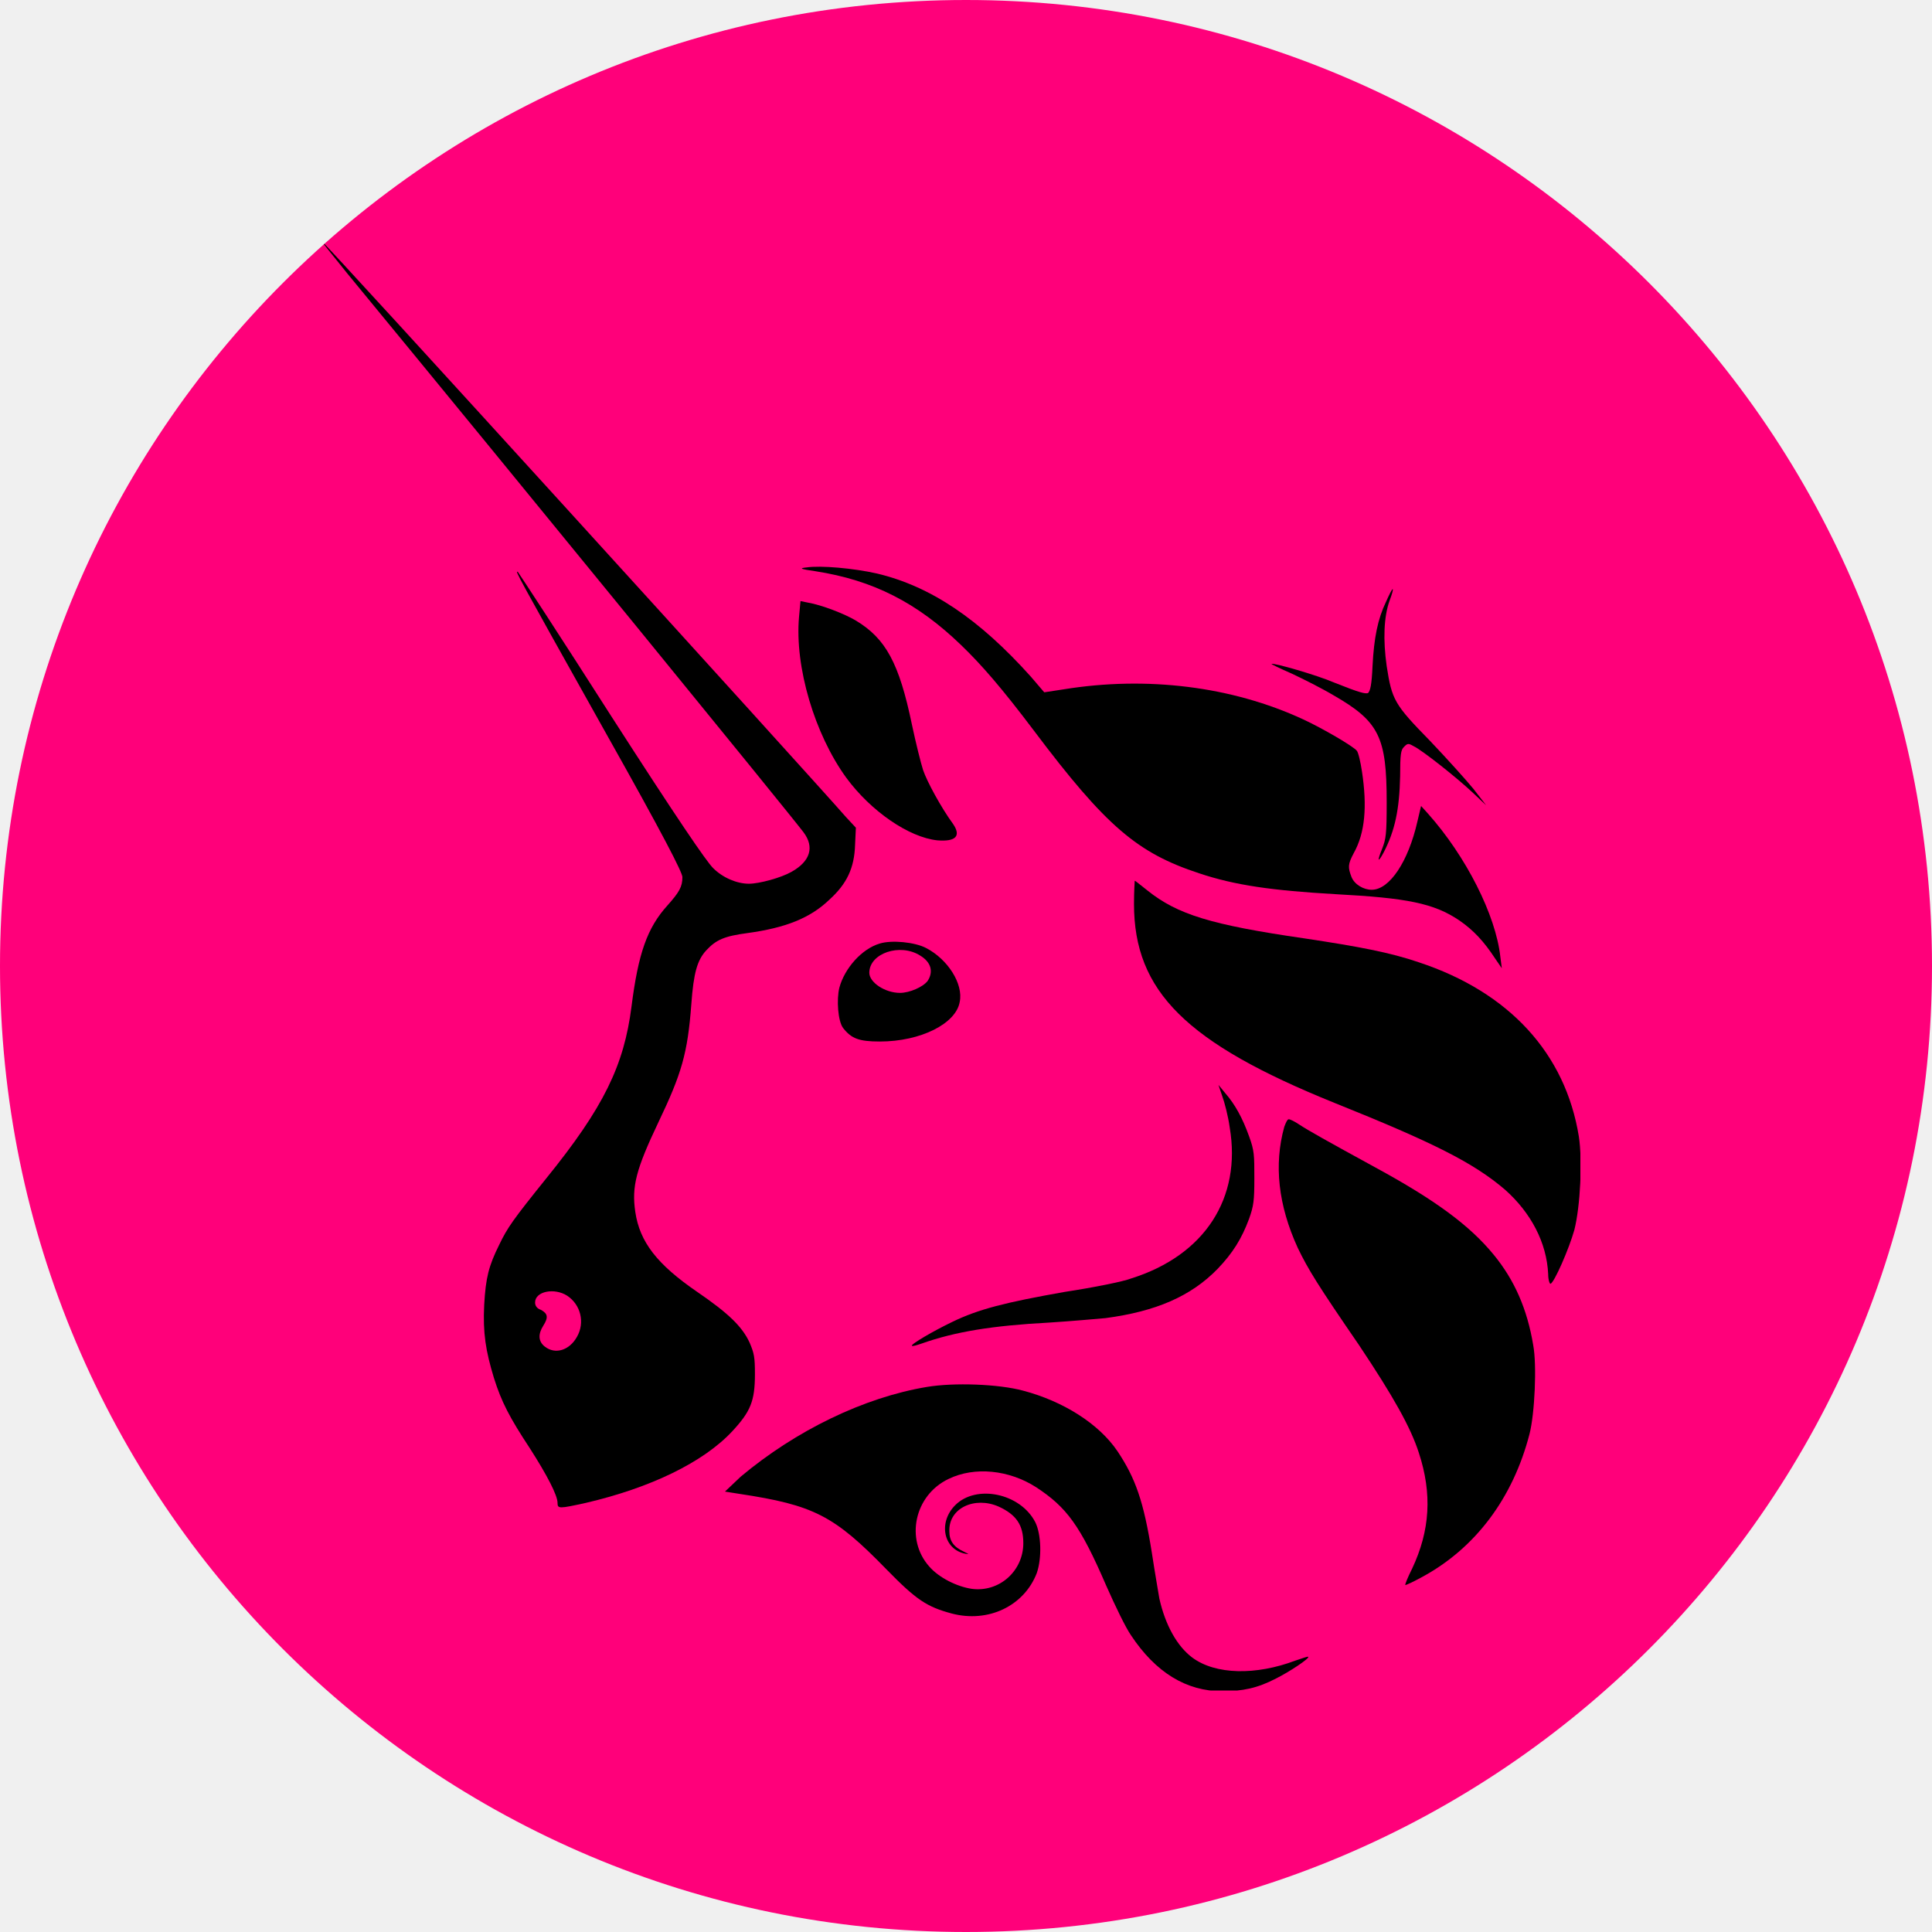
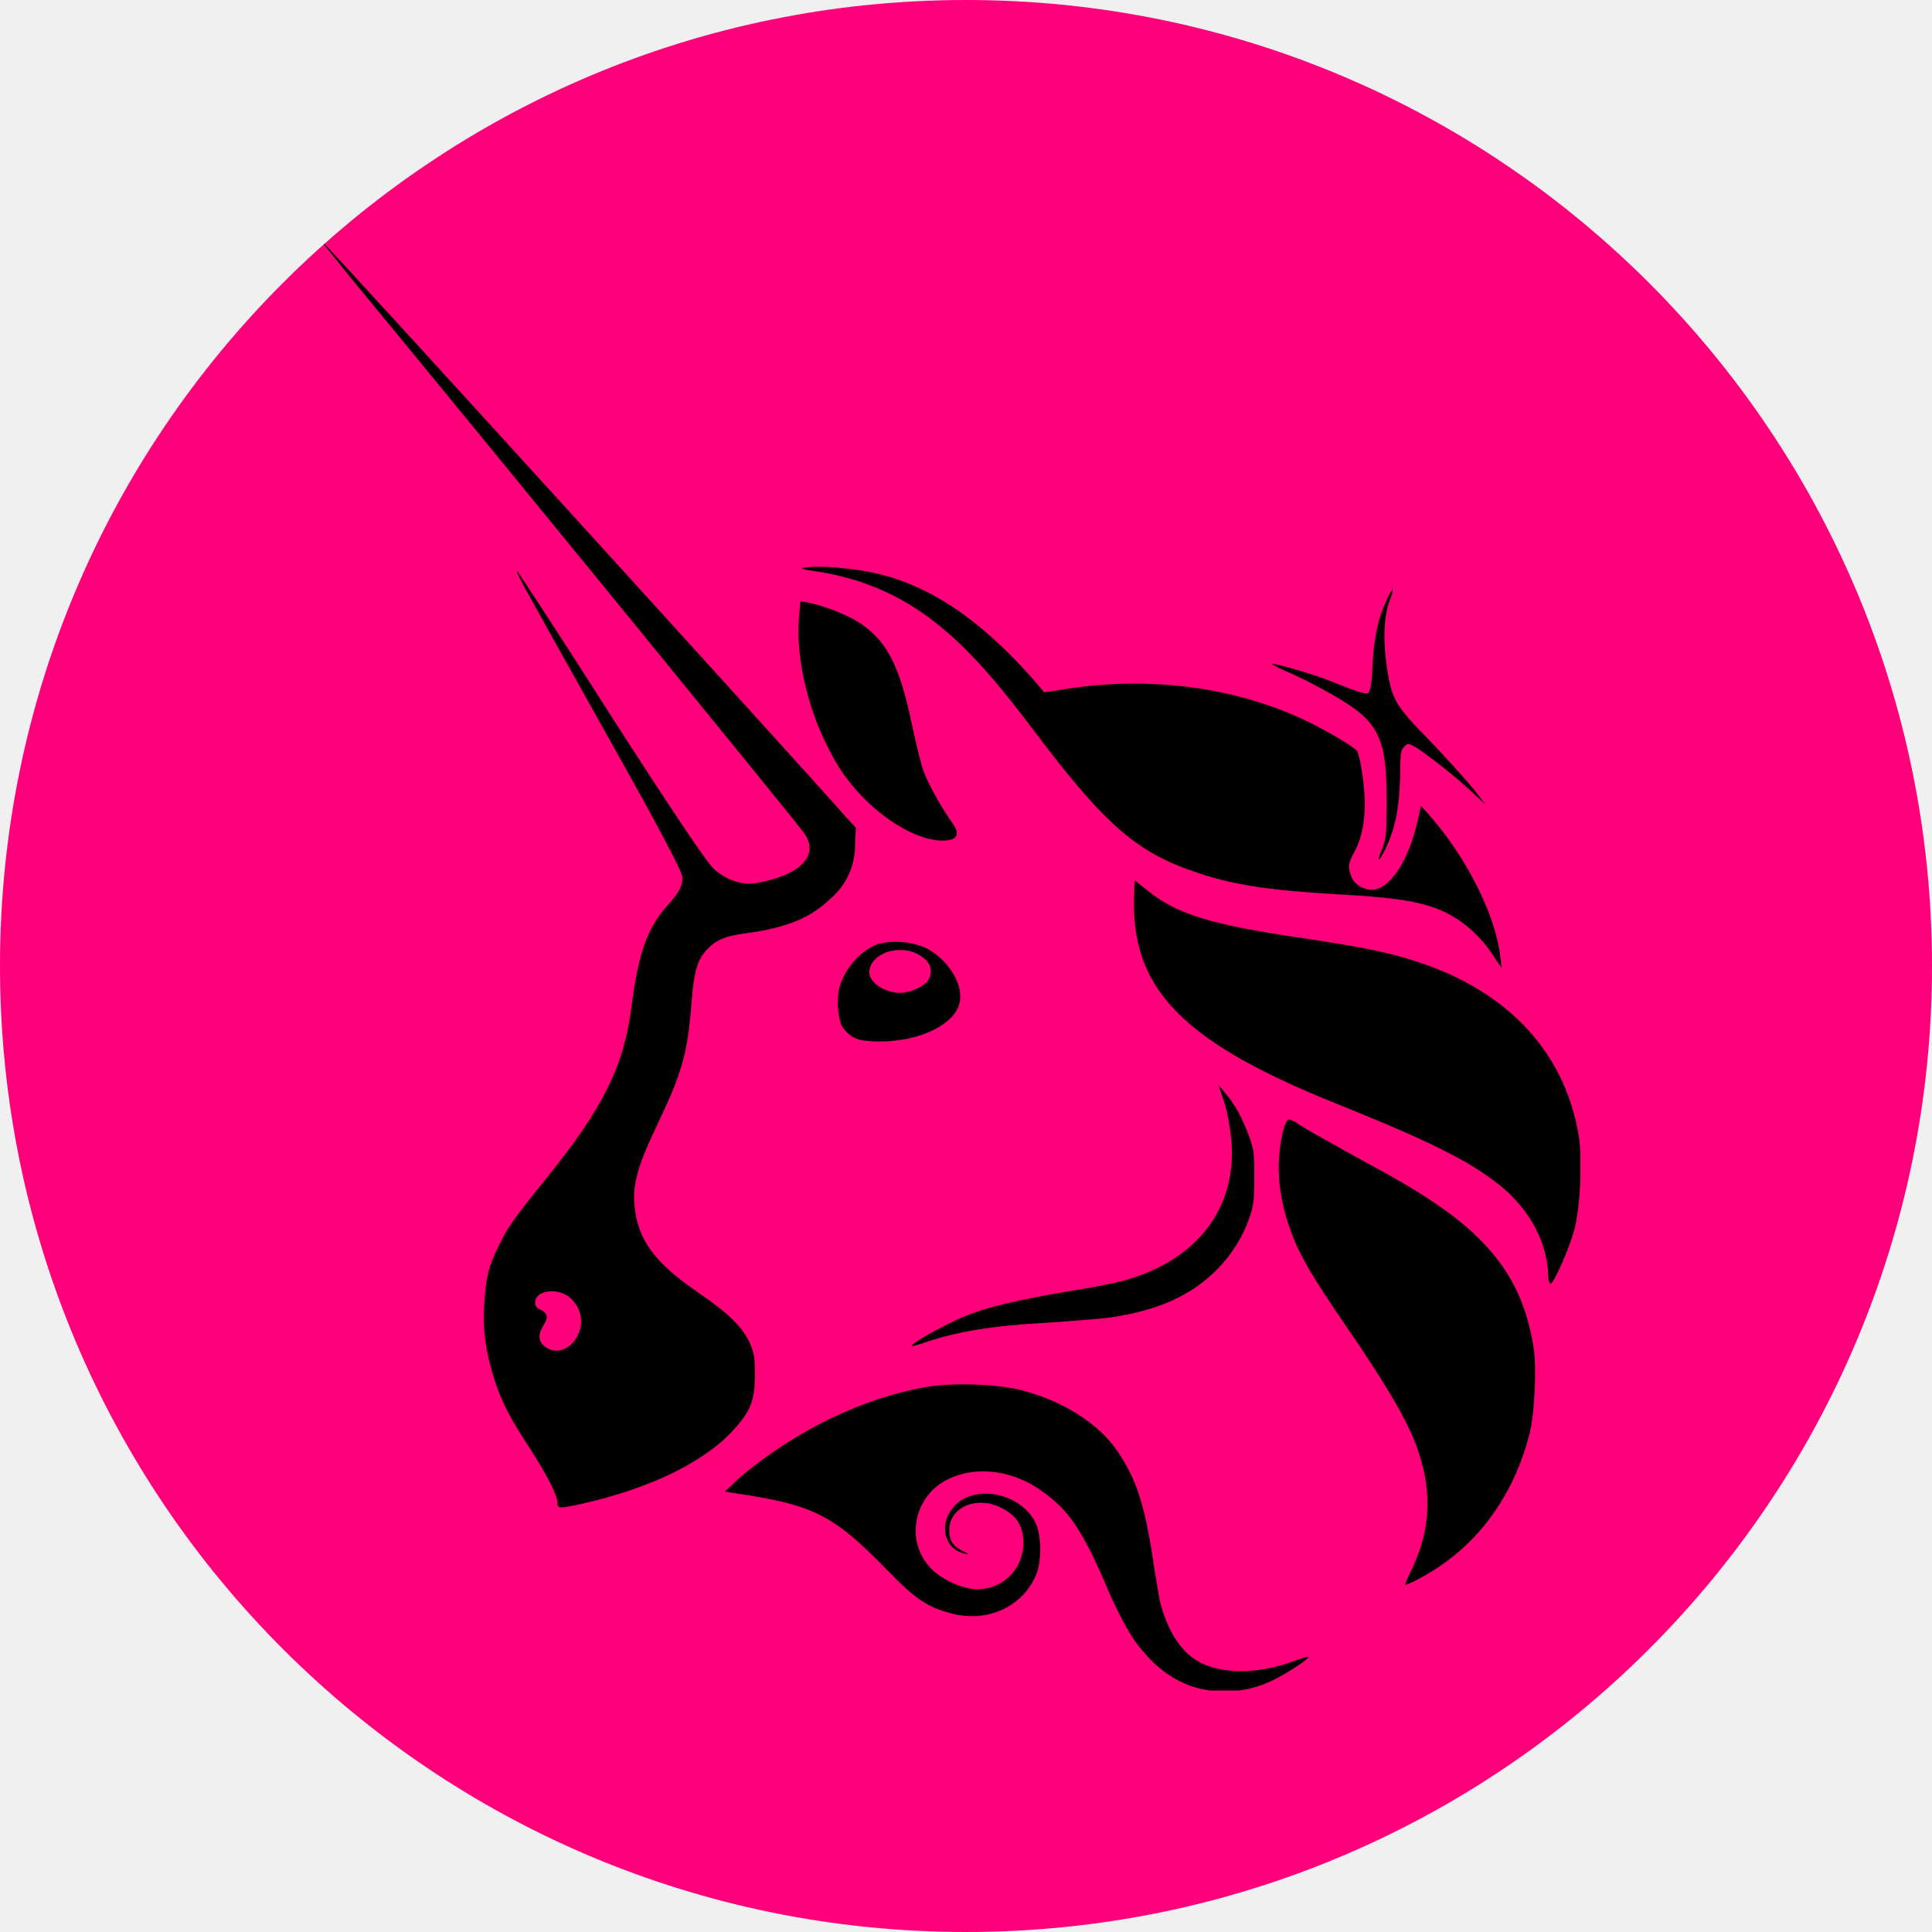
- <svg xmlns="http://www.w3.org/2000/svg" width="24" height="24" viewBox="0 0 24 24" fill="none">
-   <g clip-path="url(#clip0_14_5350)">
-     <rect width="24" height="24" fill="#FF007A" />
-     <g clip-path="url(#clip1_14_5350)">
-       <path d="M10.13 7.096C9.935 7.068 9.926 7.059 10.018 7.049C10.195 7.022 10.604 7.059 10.892 7.124C11.56 7.282 12.164 7.69 12.805 8.405L12.972 8.6L13.214 8.563C14.245 8.396 15.303 8.526 16.186 8.935C16.427 9.046 16.808 9.269 16.854 9.325C16.873 9.344 16.901 9.464 16.919 9.585C16.985 10.021 16.957 10.347 16.817 10.597C16.743 10.737 16.743 10.774 16.789 10.895C16.827 10.988 16.938 11.053 17.04 11.053C17.263 11.053 17.495 10.7 17.607 10.207L17.653 10.012L17.737 10.105C18.21 10.634 18.582 11.368 18.638 11.888L18.656 12.028L18.573 11.907C18.433 11.693 18.303 11.554 18.127 11.433C17.811 11.22 17.477 11.155 16.594 11.108C15.796 11.062 15.341 10.997 14.895 10.848C14.133 10.597 13.743 10.272 12.842 9.074C12.443 8.545 12.192 8.257 11.941 8.015C11.393 7.486 10.845 7.207 10.13 7.096Z" fill="black" />
-       <path d="M17.05 8.275C17.068 7.923 17.115 7.69 17.217 7.477C17.254 7.393 17.291 7.319 17.3 7.319C17.31 7.319 17.291 7.384 17.263 7.458C17.189 7.662 17.18 7.95 17.226 8.275C17.291 8.693 17.319 8.749 17.765 9.204C17.969 9.418 18.211 9.687 18.303 9.799L18.461 10.003L18.303 9.854C18.108 9.669 17.663 9.316 17.56 9.269C17.495 9.232 17.486 9.232 17.44 9.279C17.402 9.316 17.393 9.371 17.393 9.641C17.384 10.059 17.328 10.319 17.189 10.588C17.115 10.727 17.105 10.7 17.17 10.542C17.217 10.421 17.226 10.365 17.226 9.966C17.226 9.158 17.133 8.963 16.567 8.638C16.427 8.554 16.186 8.433 16.047 8.368C15.898 8.303 15.786 8.248 15.796 8.248C15.814 8.229 16.362 8.387 16.576 8.48C16.901 8.61 16.957 8.619 16.994 8.61C17.022 8.582 17.04 8.508 17.05 8.275Z" fill="black" />
-       <path d="M10.511 9.659C10.121 9.121 9.87 8.285 9.926 7.662L9.944 7.467L10.037 7.486C10.204 7.514 10.492 7.625 10.632 7.709C11.003 7.932 11.17 8.238 11.328 9C11.375 9.223 11.44 9.483 11.467 9.566C11.514 9.706 11.69 10.031 11.839 10.235C11.941 10.384 11.876 10.458 11.644 10.439C11.291 10.402 10.817 10.077 10.511 9.659Z" fill="black" />
-       <path d="M16.576 13.7C14.737 12.957 14.087 12.316 14.087 11.229C14.087 11.071 14.096 10.941 14.096 10.941C14.105 10.941 14.17 10.997 14.254 11.062C14.625 11.359 15.043 11.489 16.204 11.657C16.882 11.759 17.272 11.833 17.625 11.954C18.749 12.325 19.446 13.087 19.613 14.118C19.659 14.415 19.632 14.982 19.557 15.279C19.492 15.511 19.306 15.938 19.26 15.948C19.251 15.948 19.232 15.901 19.232 15.827C19.214 15.437 19.019 15.065 18.694 14.777C18.303 14.443 17.802 14.192 16.576 13.7Z" fill="black" />
-       <path d="M15.276 14.006C15.257 13.867 15.211 13.69 15.183 13.616L15.136 13.477L15.22 13.579C15.341 13.718 15.434 13.885 15.517 14.117C15.582 14.294 15.582 14.35 15.582 14.638C15.582 14.916 15.573 14.981 15.517 15.139C15.424 15.39 15.313 15.566 15.127 15.761C14.793 16.105 14.356 16.291 13.734 16.374C13.622 16.384 13.307 16.412 13.028 16.43C12.331 16.467 11.867 16.542 11.449 16.69C11.393 16.709 11.338 16.727 11.328 16.718C11.31 16.7 11.598 16.532 11.83 16.421C12.155 16.263 12.489 16.179 13.223 16.049C13.585 15.994 13.957 15.919 14.05 15.882C14.969 15.594 15.424 14.879 15.276 14.006Z" fill="black" />
-       <path d="M16.121 15.501C15.879 14.972 15.823 14.47 15.954 13.997C15.972 13.95 15.991 13.904 16.009 13.904C16.028 13.904 16.084 13.932 16.139 13.969C16.251 14.043 16.483 14.173 17.077 14.498C17.83 14.907 18.257 15.223 18.554 15.585C18.814 15.901 18.972 16.263 19.046 16.709C19.093 16.959 19.065 17.563 19 17.814C18.796 18.604 18.331 19.235 17.653 19.597C17.551 19.653 17.468 19.69 17.458 19.69C17.449 19.69 17.486 19.597 17.542 19.486C17.765 19.012 17.793 18.557 17.625 18.046C17.523 17.73 17.31 17.35 16.882 16.709C16.372 15.966 16.251 15.771 16.121 15.501Z" fill="black" />
-       <path d="M9.201 18.344C9.888 17.768 10.734 17.359 11.514 17.229C11.848 17.173 12.405 17.192 12.712 17.276C13.204 17.406 13.65 17.684 13.882 18.028C14.105 18.362 14.207 18.65 14.309 19.291C14.347 19.542 14.393 19.802 14.402 19.858C14.477 20.192 14.625 20.452 14.811 20.591C15.099 20.805 15.601 20.814 16.093 20.628C16.176 20.601 16.251 20.573 16.251 20.582C16.269 20.601 16.018 20.768 15.851 20.851C15.619 20.972 15.433 21.009 15.183 21.009C14.737 21.009 14.356 20.777 14.049 20.313C13.984 20.22 13.854 19.951 13.743 19.7C13.418 18.947 13.251 18.724 12.87 18.474C12.536 18.26 12.108 18.214 11.783 18.372C11.356 18.576 11.245 19.124 11.542 19.458C11.662 19.598 11.885 19.709 12.071 19.737C12.415 19.783 12.712 19.514 12.712 19.17C12.712 18.947 12.628 18.817 12.405 18.715C12.108 18.585 11.783 18.734 11.793 19.022C11.793 19.142 11.848 19.217 11.969 19.273C12.043 19.31 12.043 19.31 11.988 19.3C11.718 19.245 11.653 18.91 11.867 18.697C12.127 18.437 12.675 18.548 12.861 18.91C12.935 19.059 12.944 19.356 12.879 19.542C12.721 19.951 12.275 20.164 11.82 20.043C11.514 19.96 11.384 19.876 11.012 19.495C10.362 18.827 10.111 18.697 9.183 18.557L9.006 18.529L9.201 18.344Z" fill="black" />
-       <path fill-rule="evenodd" clip-rule="evenodd" d="M4.316 3.399C6.48 6.028 9.814 10.115 9.981 10.338C10.121 10.523 10.065 10.7 9.833 10.83C9.703 10.904 9.433 10.978 9.303 10.978C9.155 10.978 8.978 10.904 8.858 10.783C8.774 10.7 8.412 10.17 7.594 8.898C6.972 7.923 6.443 7.115 6.433 7.105C6.396 7.087 6.396 7.087 7.529 9.111C8.245 10.384 8.477 10.839 8.477 10.895C8.477 11.015 8.44 11.081 8.291 11.248C8.04 11.526 7.929 11.842 7.845 12.502C7.752 13.235 7.501 13.755 6.786 14.638C6.368 15.158 6.303 15.251 6.201 15.464C6.071 15.725 6.034 15.873 6.015 16.207C5.997 16.56 6.034 16.783 6.136 17.118C6.229 17.415 6.331 17.61 6.582 17.991C6.796 18.325 6.926 18.576 6.926 18.669C6.926 18.743 6.944 18.743 7.279 18.669C8.077 18.483 8.737 18.167 9.099 17.777C9.322 17.536 9.378 17.406 9.378 17.071C9.378 16.858 9.368 16.811 9.313 16.681C9.22 16.477 9.043 16.31 8.662 16.049C8.161 15.706 7.947 15.427 7.892 15.056C7.845 14.74 7.901 14.526 8.179 13.941C8.467 13.338 8.542 13.087 8.588 12.474C8.616 12.084 8.662 11.926 8.774 11.805C8.895 11.675 8.997 11.629 9.285 11.591C9.758 11.526 10.065 11.406 10.306 11.173C10.52 10.978 10.613 10.783 10.622 10.495L10.632 10.282L10.511 10.152C10.074 9.65 4.028 3 4 3C3.991 3 4.139 3.176 4.316 3.399ZM7.167 16.607C7.269 16.43 7.214 16.207 7.046 16.096C6.888 15.994 6.647 16.04 6.647 16.18C6.647 16.217 6.666 16.254 6.721 16.272C6.805 16.319 6.814 16.365 6.749 16.468C6.684 16.57 6.684 16.663 6.768 16.728C6.898 16.83 7.074 16.774 7.167 16.607Z" fill="black" />
-       <path fill-rule="evenodd" clip-rule="evenodd" d="M10.929 11.721C10.706 11.786 10.492 12.028 10.427 12.269C10.39 12.418 10.409 12.687 10.474 12.771C10.576 12.901 10.669 12.938 10.929 12.938C11.44 12.938 11.876 12.715 11.922 12.446C11.969 12.223 11.774 11.916 11.505 11.777C11.365 11.703 11.077 11.675 10.929 11.721ZM11.523 12.186C11.597 12.074 11.57 11.954 11.43 11.87C11.18 11.712 10.799 11.842 10.799 12.084C10.799 12.204 10.994 12.334 11.18 12.334C11.3 12.334 11.467 12.26 11.523 12.186Z" fill="black" />
+ <svg xmlns="http://www.w3.org/2000/svg" width="24" height="24" fill="none">
+   <g clip-path="url(#a)">
+     <path fill="#FF007A" d="M0 0h24v24H0z" />
+     <g fill="#000" clip-path="url(#b)">
+       <path d="M10.13 7.096c-.195-.028-.204-.037-.112-.047.177-.027.586.01.874.075.668.158 1.272.566 1.913 1.281l.167.195.242-.037c1.03-.167 2.09-.037 2.972.372.241.111.622.334.668.39.019.019.047.14.065.26.066.436.038.762-.102 1.012-.074.14-.074.177-.028.298.038.093.149.158.251.158.223 0 .455-.353.567-.846l.046-.195.084.093c.474.53.845 1.263.9 1.783l.02.14-.084-.121a1.6 1.6 0 0 0-.446-.474c-.316-.213-.65-.278-1.533-.325-.798-.046-1.254-.111-1.7-.26-.76-.25-1.151-.576-2.052-1.774-.4-.53-.65-.817-.9-1.059-.549-.53-1.097-.808-1.812-.92" />
+       <path d="M17.05 8.276c.018-.353.065-.586.167-.8a.6.6 0 0 1 .083-.157c.01 0-.009.065-.037.14-.074.204-.083.491-.037.816.065.418.093.474.539.93.204.213.446.482.538.594l.158.204-.158-.149c-.195-.185-.64-.538-.743-.585-.065-.037-.074-.037-.12.01-.038.037-.047.092-.047.362-.01.418-.065.678-.204.947-.074.14-.084.112-.019-.046.047-.121.056-.177.056-.576 0-.808-.093-1.003-.66-1.328a7 7 0 0 0-.52-.27 2 2 0 0 1-.25-.12c.018-.019.566.139.78.232.325.13.38.14.418.13.028-.028.046-.102.056-.335M10.51 9.66c-.39-.54-.64-1.375-.584-1.998l.018-.195.093.019c.167.028.455.14.595.223.371.223.538.53.696 1.29.047.224.112.484.14.567.046.14.222.465.371.67.102.148.037.222-.195.203-.353-.037-.827-.362-1.133-.78m6.065 4.041c-1.84-.743-2.49-1.384-2.49-2.47 0-.159.01-.289.01-.289.01 0 .074.056.158.121.371.297.79.427 1.95.595.678.102 1.068.176 1.421.297 1.124.371 1.82 1.133 1.988 2.164.046.297.019.864-.056 1.16-.065.233-.25.66-.297.67-.01 0-.028-.047-.028-.121-.018-.39-.213-.762-.538-1.05-.39-.334-.892-.585-2.118-1.077m-1.3.306a2 2 0 0 0-.093-.39l-.047-.14.084.103c.12.139.213.306.297.538.065.177.065.233.065.52 0 .28-.01.344-.065.502a1.7 1.7 0 0 1-.39.622c-.334.344-.77.53-1.393.613-.112.01-.427.038-.706.056-.697.037-1.161.112-1.579.26-.056.019-.111.037-.12.028-.02-.018.269-.186.5-.297.326-.158.66-.242 1.394-.372.362-.055.734-.13.827-.167.92-.288 1.374-1.003 1.226-1.876" />
+       <path d="M16.12 15.501q-.361-.794-.167-1.504c.02-.047.038-.093.056-.093a.4.4 0 0 1 .13.065c.112.074.344.204.938.53.753.408 1.18.724 1.477 1.086.26.316.418.678.492 1.124.047.25.019.854-.046 1.105-.204.79-.669 1.421-1.347 1.783a1.3 1.3 0 0 1-.195.093c-.01 0 .028-.093.084-.204.223-.474.25-.929.083-1.44-.102-.316-.315-.696-.743-1.337-.51-.743-.631-.938-.761-1.208m-6.92 2.843c.687-.576 1.533-.985 2.313-1.115.334-.056.892-.037 1.198.047.492.13.938.408 1.17.752.223.334.325.622.428 1.263.037.25.083.51.092.567.075.334.223.594.41.733.287.214.789.223 1.28.037.084-.027.159-.055.159-.046.018.019-.233.186-.4.27a1.3 1.3 0 0 1-.668.157c-.446 0-.827-.232-1.134-.696a5 5 0 0 1-.306-.613c-.325-.753-.492-.976-.873-1.226-.334-.214-.762-.26-1.087-.102-.427.204-.538.752-.241 1.086.12.14.343.251.53.279a.567.567 0 0 0 .64-.567c0-.223-.084-.353-.306-.455-.298-.13-.623.019-.614.307 0 .12.056.195.177.25.074.038.074.038.019.028-.27-.055-.335-.39-.121-.603.26-.26.808-.149.994.213.074.149.083.446.018.632-.158.409-.604.622-1.059.501-.306-.083-.436-.167-.808-.548-.65-.668-.9-.798-1.83-.938l-.176-.028z" />
+       <path fill-rule="evenodd" d="M4.316 3.4c2.164 2.628 5.498 6.715 5.665 6.938.14.185.084.362-.148.492-.13.074-.4.148-.53.148a.67.67 0 0 1-.445-.195c-.084-.083-.446-.613-1.264-1.885a121 121 0 0 0-1.16-1.793c-.038-.018-.038-.018 1.095 2.006.716 1.273.948 1.728.948 1.784 0 .12-.037.186-.186.353-.25.278-.362.594-.446 1.254-.093.733-.344 1.253-1.059 2.136-.418.52-.483.613-.585.826-.13.26-.167.41-.186.743-.018.353.019.576.121.91.093.298.195.493.446.874.214.334.344.585.344.678 0 .074.018.074.353 0 .798-.186 1.458-.502 1.82-.892.223-.241.279-.371.279-.706 0-.213-.01-.26-.065-.39-.093-.204-.27-.371-.65-.632-.502-.343-.716-.622-.771-.993-.047-.316.009-.53.287-1.115.288-.604.363-.854.41-1.467.027-.39.073-.548.185-.669.12-.13.223-.176.51-.214.474-.065.78-.185 1.022-.418a.87.87 0 0 0 .316-.678l.01-.213-.121-.13C10.074 9.65 4.028 3 4 3c-.01 0 .14.176.316.4m2.851 13.207a.383.383 0 0 0-.12-.511c-.159-.102-.4-.056-.4.084 0 .037.019.074.074.092.084.047.093.093.028.196-.065.102-.065.195.019.26.13.102.306.046.4-.121m3.761-4.886c-.223.065-.437.307-.502.548-.037.149-.018.418.047.502.102.13.195.167.455.167.51 0 .947-.223.993-.492.047-.223-.148-.53-.418-.669a.94.94 0 0 0-.575-.056m.594.465c.074-.112.047-.232-.093-.316-.25-.158-.631-.028-.631.214 0 .12.195.25.38.25.121 0 .288-.074.344-.148" clip-rule="evenodd" />
    </g>
  </g>
  <defs>
-     <clipPath id="clip0_14_5350">
-       <rect width="24" height="24" rx="12" fill="white" />
+     <clipPath id="a">
+       <rect width="24" height="24" fill="#fff" rx="12" />
    </clipPath>
-     <clipPath id="clip1_14_5350">
-       <rect width="15.632" height="18" fill="white" transform="translate(4 3)" />
+     <clipPath id="b">
+       <path fill="#fff" d="M4 3h15.632v18H4z" />
    </clipPath>
  </defs>
</svg>
